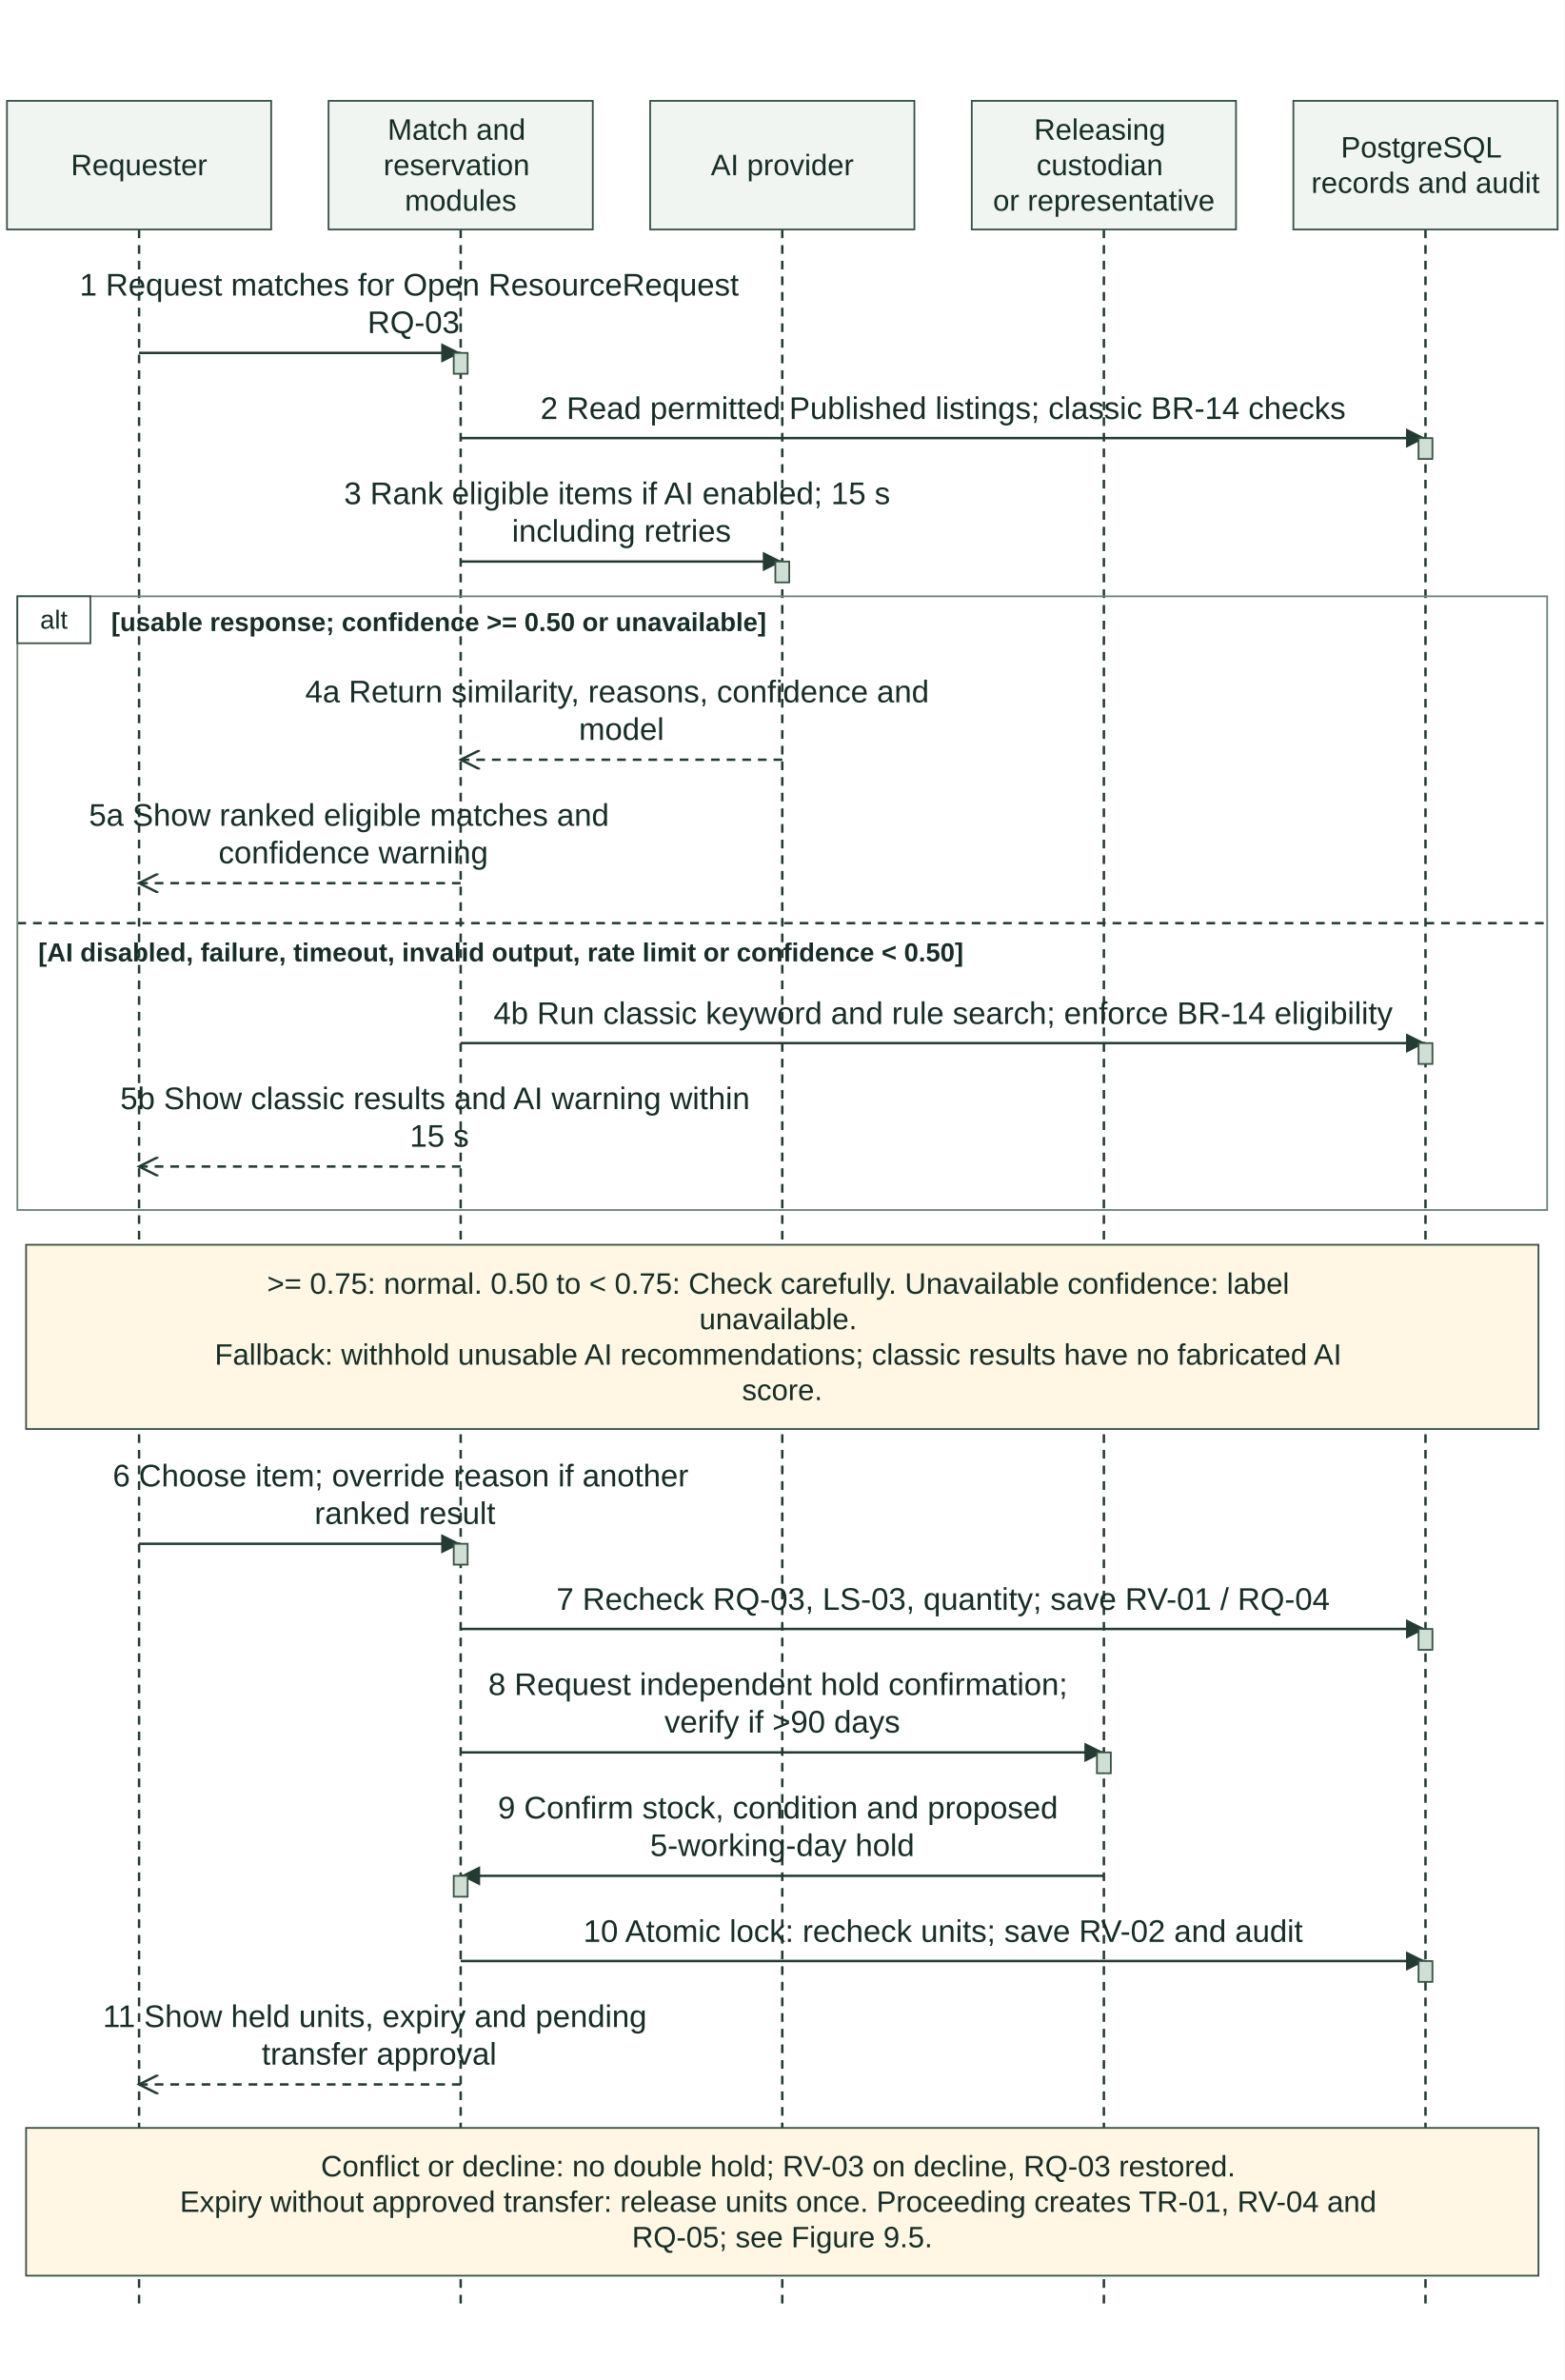
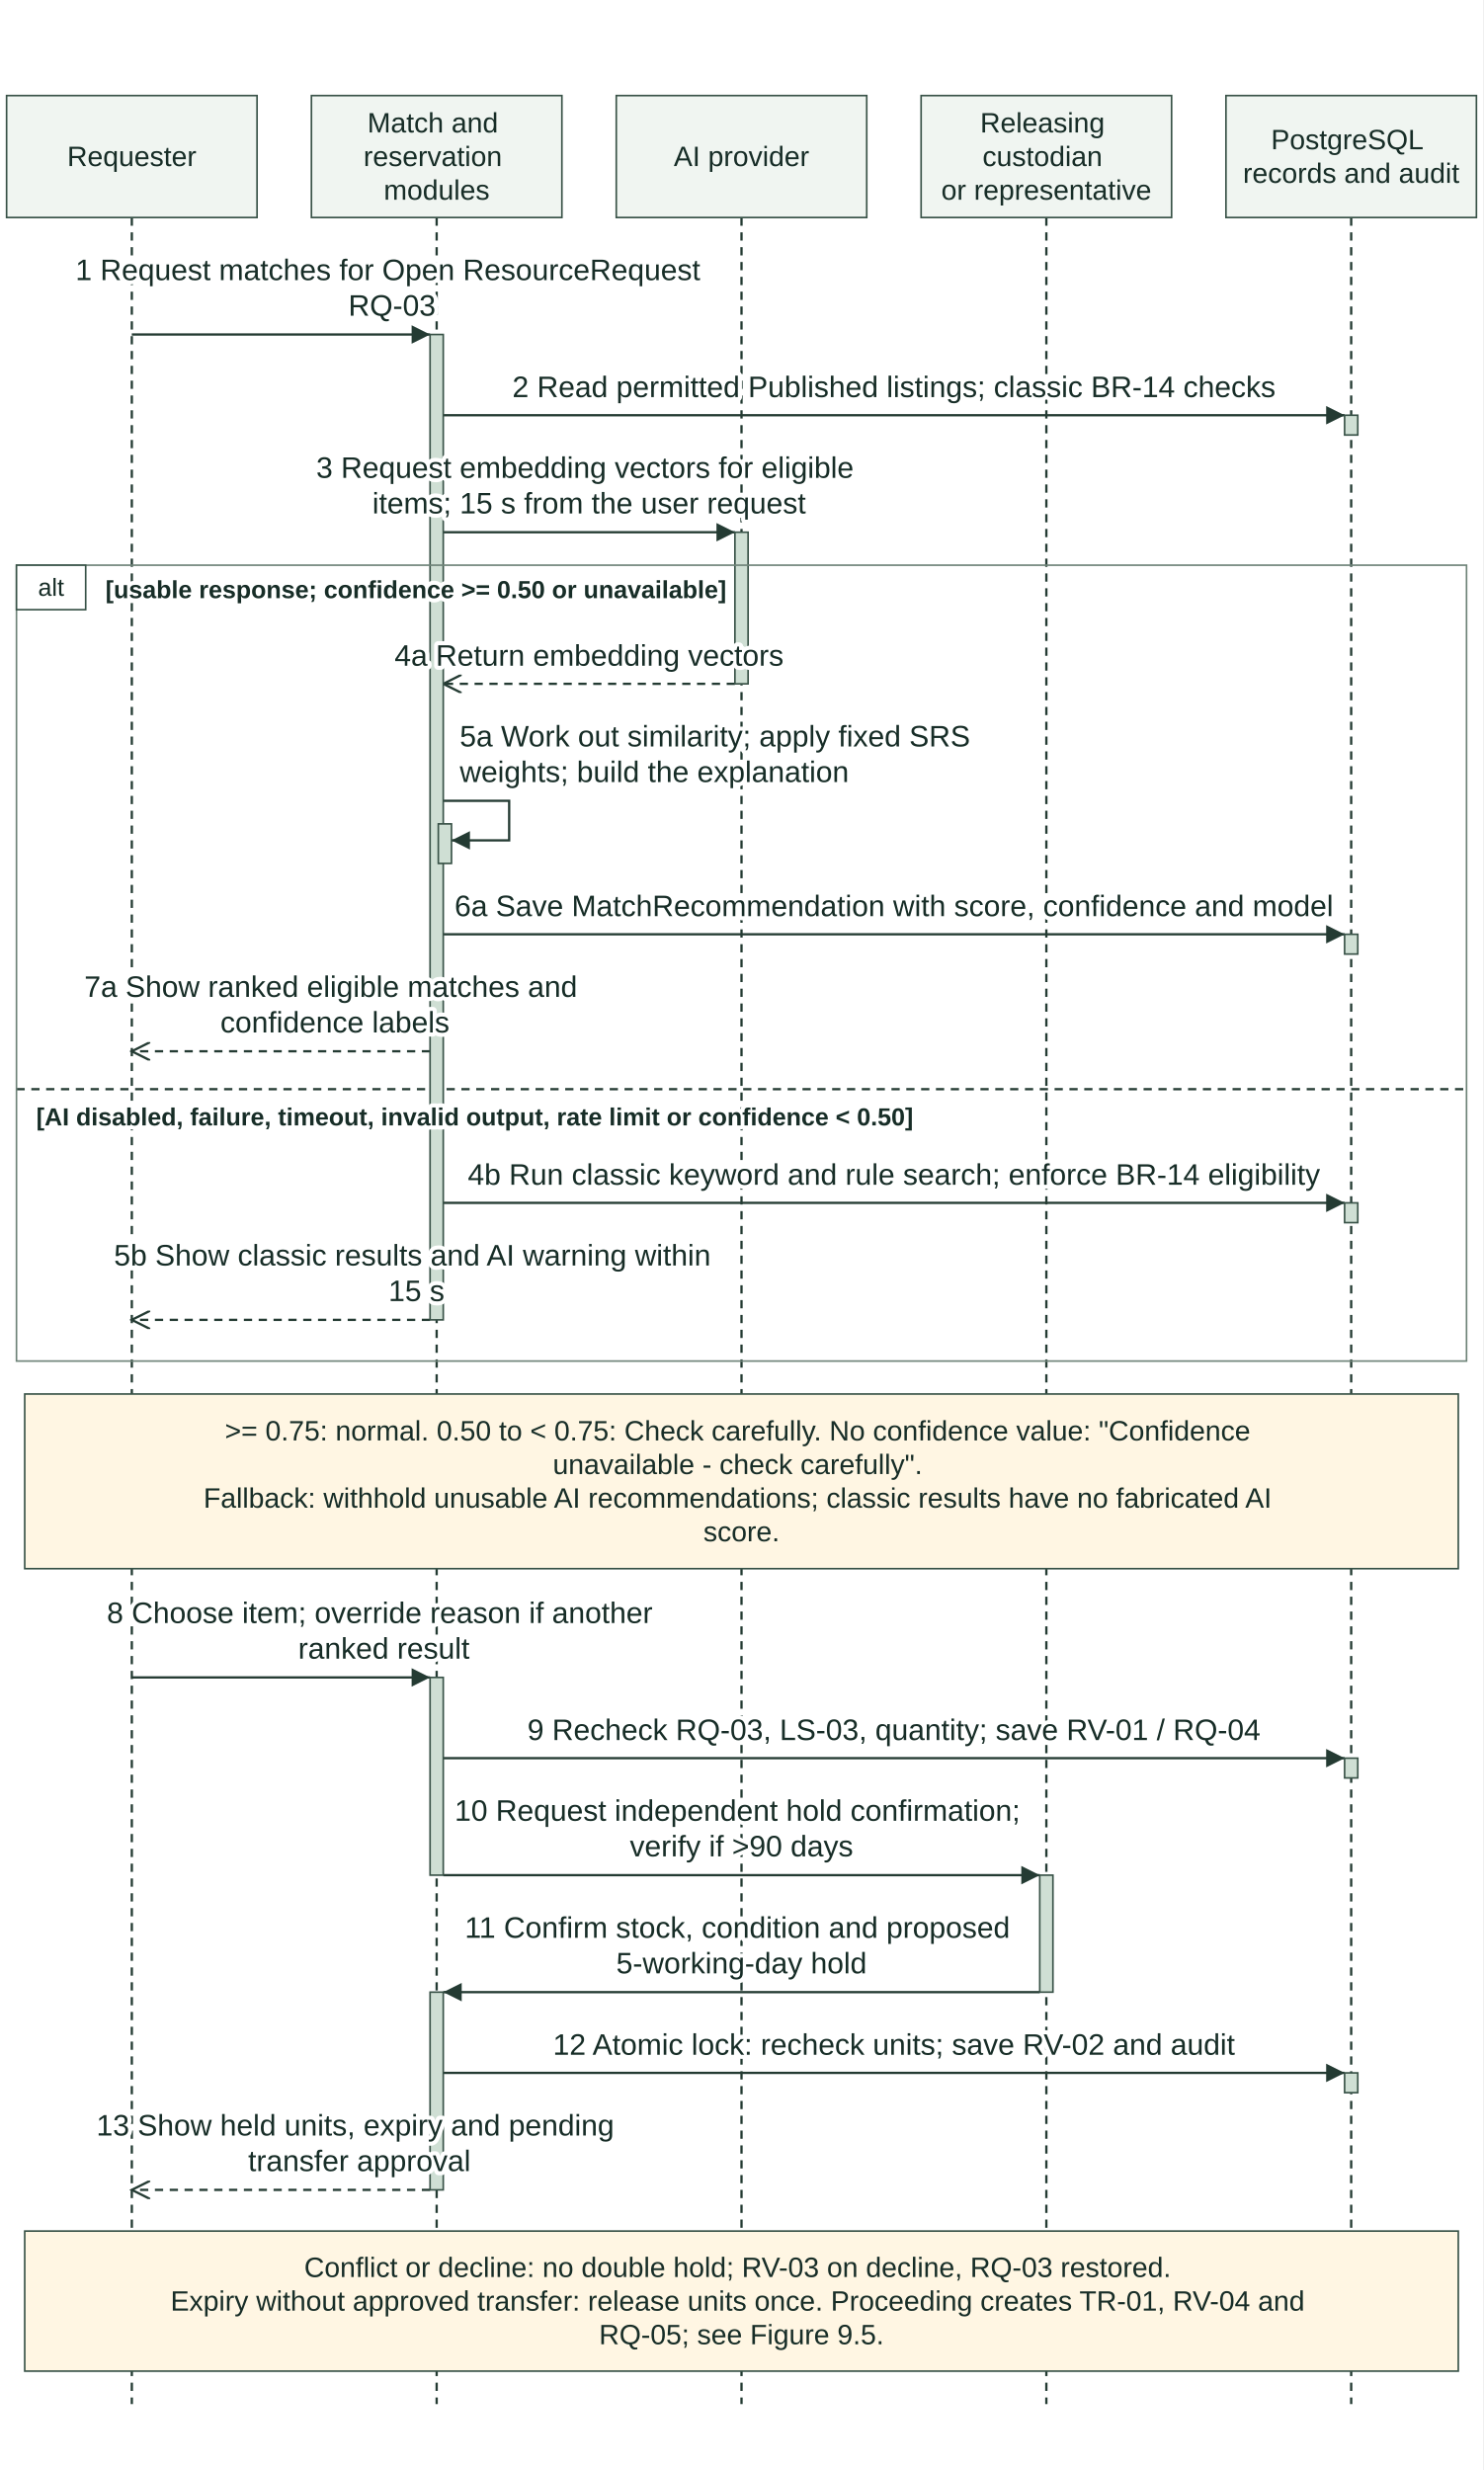
- <svg xmlns="http://www.w3.org/2000/svg" width="900" height="1369" viewBox="0 0 900 1369">
+ <svg xmlns="http://www.w3.org/2000/svg" width="900" height="1499" viewBox="0 0 900 1499">
  <defs>
    <marker id="arrow" markerWidth="9" markerHeight="8" refX="8" refY="4" orient="auto">
      <path d="M0,0 L8,4 L0,8 Z" fill="#243b33" />
    </marker>
    <marker id="open" markerWidth="9" markerHeight="8" refX="8" refY="4" orient="auto">
      <path d="M0,0 L8,4 L0,8" fill="none" stroke="#243b33" />
    </marker>
  </defs>
  <rect width="100%" height="100%" fill="white" />
-   <polyline points="80,203 265,203" fill="none" stroke="#243b33" stroke-width="1.4" marker-end="url(#arrow)" />
-   <polyline points="265,252 820,252" fill="none" stroke="#243b33" stroke-width="1.4" marker-end="url(#arrow)" />
-   <polyline points="265,323 450,323" fill="none" stroke="#243b33" stroke-width="1.4" marker-end="url(#arrow)" />
-   <polyline points="450,437 265,437" fill="none" stroke="#243b33" stroke-width="1.4" stroke-dasharray="5 4" marker-end="url(#open)" />
-   <polyline points="265,508 80,508" fill="none" stroke="#243b33" stroke-width="1.4" stroke-dasharray="5 4" marker-end="url(#open)" />
-   <polyline points="10,531 890,531" fill="none" stroke="#243b33" stroke-width="1.4" stroke-dasharray="5 4" />
-   <polyline points="265,600 820,600" fill="none" stroke="#243b33" stroke-width="1.4" marker-end="url(#arrow)" />
-   <polyline points="265,671 80,671" fill="none" stroke="#243b33" stroke-width="1.4" stroke-dasharray="5 4" marker-end="url(#open)" />
-   <polyline points="80,888 265,888" fill="none" stroke="#243b33" stroke-width="1.4" marker-end="url(#arrow)" />
-   <polyline points="265,937 820,937" fill="none" stroke="#243b33" stroke-width="1.4" marker-end="url(#arrow)" />
-   <polyline points="265,1008 635,1008" fill="none" stroke="#243b33" stroke-width="1.4" marker-end="url(#arrow)" />
-   <polyline points="635,1079 265,1079" fill="none" stroke="#243b33" stroke-width="1.4" marker-end="url(#arrow)" />
-   <polyline points="265,1128 820,1128" fill="none" stroke="#243b33" stroke-width="1.4" marker-end="url(#arrow)" />
-   <polyline points="265,1199 80,1199" fill="none" stroke="#243b33" stroke-width="1.4" stroke-dasharray="5 4" marker-end="url(#open)" />
-   <polyline points="80,132 80,1329" fill="none" stroke="#243b33" stroke-width="1.4" stroke-dasharray="5 4" />
-   <polyline points="265,132 265,1329" fill="none" stroke="#243b33" stroke-width="1.4" stroke-dasharray="5 4" />
-   <polyline points="450,132 450,1329" fill="none" stroke="#243b33" stroke-width="1.4" stroke-dasharray="5 4" />
-   <polyline points="635,132 635,1329" fill="none" stroke="#243b33" stroke-width="1.4" stroke-dasharray="5 4" />
-   <polyline points="820,132 820,1329" fill="none" stroke="#243b33" stroke-width="1.4" stroke-dasharray="5 4" />
-   <rect x="4" y="58" width="152" height="74" rx="0" fill="#f0f5f1" stroke="#385247" />
+   <polyline points="80,203 261,203" fill="none" stroke="#243b33" stroke-width="1.4" marker-end="url(#arrow)" />
+   <polyline points="269,252 816,252" fill="none" stroke="#243b33" stroke-width="1.4" marker-end="url(#arrow)" />
+   <polyline points="269,323 446,323" fill="none" stroke="#243b33" stroke-width="1.4" marker-end="url(#arrow)" />
+   <polyline points="446,415 269,415" fill="none" stroke="#243b33" stroke-width="1.4" stroke-dasharray="5 4" marker-end="url(#open)" />
+   <polyline points="269,486 309,486 309,510 274,510" fill="none" stroke="#243b33" stroke-width="1.4" marker-end="url(#arrow)" />
+   <polyline points="269,567 816,567" fill="none" stroke="#243b33" stroke-width="1.4" marker-end="url(#arrow)" />
+   <polyline points="261,638 80,638" fill="none" stroke="#243b33" stroke-width="1.4" stroke-dasharray="5 4" marker-end="url(#open)" />
+   <polyline points="269,730 816,730" fill="none" stroke="#243b33" stroke-width="1.4" marker-end="url(#arrow)" />
+   <polyline points="261,801 80,801" fill="none" stroke="#243b33" stroke-width="1.4" stroke-dasharray="5 4" marker-end="url(#open)" />
+   <polyline points="80,1018 261,1018" fill="none" stroke="#243b33" stroke-width="1.4" marker-end="url(#arrow)" />
+   <polyline points="269,1067 816,1067" fill="none" stroke="#243b33" stroke-width="1.4" marker-end="url(#arrow)" />
+   <polyline points="269,1138 631,1138" fill="none" stroke="#243b33" stroke-width="1.4" marker-end="url(#arrow)" />
+   <polyline points="631,1209 269,1209" fill="none" stroke="#243b33" stroke-width="1.4" marker-end="url(#arrow)" />
+   <polyline points="269,1258 816,1258" fill="none" stroke="#243b33" stroke-width="1.4" marker-end="url(#arrow)" />
+   <polyline points="261,1329 80,1329" fill="none" stroke="#243b33" stroke-width="1.4" stroke-dasharray="5 4" marker-end="url(#open)" />
+   <polyline points="10,661 890,661" fill="none" stroke="#243b33" stroke-width="1.4" stroke-dasharray="5 4" />
+   <polyline points="80,132 80,1459" fill="none" stroke="#243b33" stroke-width="1.4" stroke-dasharray="5 4" />
+   <polyline points="265,132 265,1459" fill="none" stroke="#243b33" stroke-width="1.4" stroke-dasharray="5 4" />
+   <polyline points="450,132 450,1459" fill="none" stroke="#243b33" stroke-width="1.4" stroke-dasharray="5 4" />
+   <polyline points="635,132 635,1459" fill="none" stroke="#243b33" stroke-width="1.4" stroke-dasharray="5 4" />
+   <polyline points="820,132 820,1459" fill="none" stroke="#243b33" stroke-width="1.4" stroke-dasharray="5 4" />
+   <rect x="816" y="252" width="8" height="12" fill="#cfdfd4" stroke="#385247" />
+   <rect x="816" y="567" width="8" height="12" fill="#cfdfd4" stroke="#385247" />
+   <rect x="261" y="203" width="8" height="598" fill="#cfdfd4" stroke="#385247" />
+   <rect x="816" y="730" width="8" height="12" fill="#cfdfd4" stroke="#385247" />
+   <rect x="261" y="1018" width="8" height="120" fill="#cfdfd4" stroke="#385247" />
+   <rect x="816" y="1067" width="8" height="12" fill="#cfdfd4" stroke="#385247" />
+   <rect x="261" y="1209" width="8" height="120" fill="#cfdfd4" stroke="#385247" />
+   <rect x="816" y="1258" width="8" height="12" fill="#cfdfd4" stroke="#385247" />
+   <rect x="446" y="323" width="8" height="92" fill="#cfdfd4" stroke="#385247" />
+   <rect x="631" y="1138" width="8" height="71" fill="#cfdfd4" stroke="#385247" />
+   <rect x="266" y="500" width="8" height="24" fill="#cfdfd4" stroke="#385247" />
+   <rect x="4.0" y="58" width="152" height="74" rx="0" fill="#f0f5f1" stroke="#385247" />
  <text x="80.0" y="100.78" text-anchor="middle" font-family="Arial,sans-serif" font-size="17" font-weight="normal" fill="#172d27">
    <tspan x="80.0" dy="0">Requester</tspan>
  </text>
-   <rect x="189" y="58" width="152" height="74" rx="0" fill="#f0f5f1" stroke="#385247" />
+   <rect x="189.0" y="58" width="152" height="74" rx="0" fill="#f0f5f1" stroke="#385247" />
  <text x="265.0" y="80.38" text-anchor="middle" font-family="Arial,sans-serif" font-size="17" font-weight="normal" fill="#172d27">
    <tspan x="265.0" dy="0">Match and</tspan>
    <tspan x="265.0" dy="20.4">reservation</tspan>
    <tspan x="265.0" dy="20.4">modules</tspan>
  </text>
-   <rect x="374" y="58" width="152" height="74" rx="0" fill="#f0f5f1" stroke="#385247" />
+   <rect x="374.0" y="58" width="152" height="74" rx="0" fill="#f0f5f1" stroke="#385247" />
  <text x="450.0" y="100.78" text-anchor="middle" font-family="Arial,sans-serif" font-size="17" font-weight="normal" fill="#172d27">
    <tspan x="450.0" dy="0">AI provider</tspan>
  </text>
-   <rect x="559" y="58" width="152" height="74" rx="0" fill="#f0f5f1" stroke="#385247" />
+   <rect x="559.0" y="58" width="152" height="74" rx="0" fill="#f0f5f1" stroke="#385247" />
  <text x="635.0" y="80.38" text-anchor="middle" font-family="Arial,sans-serif" font-size="17" font-weight="normal" fill="#172d27">
    <tspan x="635.0" dy="0">Releasing</tspan>
    <tspan x="635.0" dy="20.4">custodian</tspan>
    <tspan x="635.0" dy="20.4">or representative</tspan>
  </text>
-   <rect x="744" y="58" width="152" height="74" rx="0" fill="#f0f5f1" stroke="#385247" />
+   <rect x="744.0" y="58" width="152" height="74" rx="0" fill="#f0f5f1" stroke="#385247" />
  <text x="820.0" y="90.58" text-anchor="middle" font-family="Arial,sans-serif" font-size="17" font-weight="normal" fill="#172d27">
    <tspan x="820.0" dy="0">PostgreSQL</tspan>
    <tspan x="820.0" dy="20.4">records and audit</tspan>
  </text>
-   <text x="237.9" y="170" text-anchor="middle" font-family="Arial,sans-serif" font-size="18" font-weight="normal" fill="#172d27">
+   <text x="237.9" y="170" text-anchor="middle" font-family="Arial,sans-serif" font-size="18" font-weight="normal" fill="#172d27" stroke="white" stroke-width="5" stroke-linejoin="round" paint-order="stroke">
    <tspan x="237.9" dy="0">1 Request matches for Open ResourceRequest</tspan>
    <tspan x="237.9" dy="21.6">RQ-03</tspan>
  </text>
-   <rect x="261" y="203" width="8" height="12" rx="0" fill="#cfdfd4" stroke="#385247" />
-   <text x="265.0" y="214.44" text-anchor="middle" font-family="Arial,sans-serif" font-size="16" font-weight="normal" fill="#172d27">
-     <tspan x="265.0" dy="0" />
-   </text>
-   <text x="542.5" y="241" text-anchor="middle" font-family="Arial,sans-serif" font-size="18" font-weight="normal" fill="#172d27">
+   <text x="542.5" y="241" text-anchor="middle" font-family="Arial,sans-serif" font-size="18" font-weight="normal" fill="#172d27" stroke="white" stroke-width="5" stroke-linejoin="round" paint-order="stroke">
    <tspan x="542.5" dy="0">2 Read permitted Published listings; classic BR-14 checks</tspan>
  </text>
-   <rect x="816" y="252" width="8" height="12" rx="0" fill="#cfdfd4" stroke="#385247" />
-   <text x="820.0" y="263.44" text-anchor="middle" font-family="Arial,sans-serif" font-size="16" font-weight="normal" fill="#172d27">
-     <tspan x="820.0" dy="0" />
+   <text x="357.5" y="290" text-anchor="middle" font-family="Arial,sans-serif" font-size="18" font-weight="normal" fill="#172d27" stroke="white" stroke-width="5" stroke-linejoin="round" paint-order="stroke">
+     <tspan x="357.5" dy="0">3 Request embedding vectors for eligible</tspan>
+     <tspan x="357.5" dy="21.6">items; 15 s from the user request</tspan>
  </text>
-   <text x="357.5" y="290" text-anchor="middle" font-family="Arial,sans-serif" font-size="18" font-weight="normal" fill="#172d27">
-     <tspan x="357.5" dy="0">3 Rank eligible items if AI enabled; 15 s</tspan>
-     <tspan x="357.5" dy="21.6">including retries</tspan>
+   <text x="357.5" y="404" text-anchor="middle" font-family="Arial,sans-serif" font-size="18" font-weight="normal" fill="#172d27" stroke="white" stroke-width="5" stroke-linejoin="round" paint-order="stroke">
+     <tspan x="357.5" dy="0">4a Return embedding vectors</tspan>
  </text>
-   <rect x="446" y="323" width="8" height="12" rx="0" fill="#cfdfd4" stroke="#385247" />
-   <text x="450.0" y="334.44" text-anchor="middle" font-family="Arial,sans-serif" font-size="16" font-weight="normal" fill="#172d27">
-     <tspan x="450.0" dy="0" />
+   <text x="279" y="453" text-anchor="start" font-family="Arial,sans-serif" font-size="18" font-weight="normal" fill="#172d27" stroke="white" stroke-width="5" stroke-linejoin="round" paint-order="stroke">
+     <tspan x="279" dy="0">5a Work out similarity; apply fixed SRS</tspan>
+     <tspan x="279" dy="21.6">weights; build the explanation</tspan>
  </text>
-   <text x="357.5" y="404" text-anchor="middle" font-family="Arial,sans-serif" font-size="18" font-weight="normal" fill="#172d27">
-     <tspan x="357.5" dy="0">4a Return similarity, reasons, confidence and</tspan>
-     <tspan x="357.5" dy="21.6">model</tspan>
+   <text x="542.5" y="556" text-anchor="middle" font-family="Arial,sans-serif" font-size="18" font-weight="normal" fill="#172d27" stroke="white" stroke-width="5" stroke-linejoin="round" paint-order="stroke">
+     <tspan x="542.5" dy="0">6a Save MatchRecommendation with score, confidence and model</tspan>
  </text>
-   <text x="203.25" y="475" text-anchor="middle" font-family="Arial,sans-serif" font-size="18" font-weight="normal" fill="#172d27">
-     <tspan x="203.25" dy="0">5a Show ranked eligible matches and</tspan>
-     <tspan x="203.25" dy="21.6">confidence warning</tspan>
+   <text x="203.25" y="605" text-anchor="middle" font-family="Arial,sans-serif" font-size="18" font-weight="normal" fill="#172d27" stroke="white" stroke-width="5" stroke-linejoin="round" paint-order="stroke">
+     <tspan x="203.25" dy="0">7a Show ranked eligible matches and</tspan>
+     <tspan x="203.25" dy="21.6">confidence labels</tspan>
  </text>
-   <text x="22" y="553" text-anchor="start" font-family="Arial,sans-serif" font-size="15" font-weight="bold" fill="#172d27">
+   <text x="22" y="683" text-anchor="start" font-family="Arial,sans-serif" font-size="15" font-weight="bold" fill="#172d27" stroke="white" stroke-width="5" stroke-linejoin="round" paint-order="stroke">
    <tspan x="22" dy="0">[AI disabled, failure, timeout, invalid output, rate limit or confidence &lt; 0.50]</tspan>
  </text>
-   <text x="542.5" y="589" text-anchor="middle" font-family="Arial,sans-serif" font-size="18" font-weight="normal" fill="#172d27">
+   <text x="542.5" y="719" text-anchor="middle" font-family="Arial,sans-serif" font-size="18" font-weight="normal" fill="#172d27" stroke="white" stroke-width="5" stroke-linejoin="round" paint-order="stroke">
    <tspan x="542.5" dy="0">4b Run classic keyword and rule search; enforce BR-14 eligibility</tspan>
  </text>
-   <rect x="816" y="600" width="8" height="12" rx="0" fill="#cfdfd4" stroke="#385247" />
-   <text x="820.0" y="611.44" text-anchor="middle" font-family="Arial,sans-serif" font-size="16" font-weight="normal" fill="#172d27">
-     <tspan x="820.0" dy="0" />
-   </text>
-   <text x="252.75" y="638" text-anchor="middle" font-family="Arial,sans-serif" font-size="18" font-weight="normal" fill="#172d27">
+   <text x="252.75" y="768" text-anchor="middle" font-family="Arial,sans-serif" font-size="18" font-weight="normal" fill="#172d27" stroke="white" stroke-width="5" stroke-linejoin="round" paint-order="stroke">
    <tspan x="252.75" dy="0">5b Show classic results and AI warning within</tspan>
    <tspan x="252.75" dy="21.6">15 s</tspan>
  </text>
-   <rect x="10" y="343" width="880" height="353" fill="none" stroke="#6e8378" />
+   <rect x="10" y="343" width="880" height="483" fill="none" stroke="#6e8378" />
  <rect x="10" y="343" width="42" height="27" rx="0" fill="white" stroke="#385247" />
  <text x="31.0" y="361.6" text-anchor="middle" font-family="Arial,sans-serif" font-size="15" font-weight="normal" fill="#172d27">
    <tspan x="31.0" dy="0">alt</tspan>
  </text>
-   <text x="64" y="363" text-anchor="start" font-family="Arial,sans-serif" font-size="15" font-weight="bold" fill="#172d27">
+   <text x="64" y="363" text-anchor="start" font-family="Arial,sans-serif" font-size="15" font-weight="bold" fill="#172d27" stroke="white" stroke-width="5" stroke-linejoin="round" paint-order="stroke">
    <tspan x="64" dy="0">[usable response; confidence &gt;= 0.50 or unavailable]</tspan>
  </text>
-   <rect x="15" y="716" width="870" height="106" rx="0" fill="#fff6e3" stroke="#385247" />
-   <text x="450.0" y="744.18" text-anchor="middle" font-family="Arial,sans-serif" font-size="17" font-weight="normal" fill="#172d27">
-     <tspan x="450.0" dy="0">&gt;= 0.75: normal. 0.50 to &lt; 0.75: Check carefully. Unavailable confidence: label</tspan>
-     <tspan x="450.0" dy="20.4">unavailable.</tspan>
+   <rect x="15" y="846" width="870" height="106" rx="0" fill="#fff6e3" stroke="#385247" />
+   <text x="450.0" y="874.18" text-anchor="middle" font-family="Arial,sans-serif" font-size="17" font-weight="normal" fill="#172d27">
+     <tspan x="450.0" dy="0">&gt;= 0.75: normal. 0.50 to &lt; 0.75: Check carefully. No confidence value: "Confidence</tspan>
+     <tspan x="450.0" dy="20.4">unavailable - check carefully".</tspan>
    <tspan x="450.0" dy="20.4">Fallback: withhold unusable AI recommendations; classic results have no fabricated AI</tspan>
    <tspan x="450.0" dy="20.4">score.</tspan>
  </text>
-   <text x="232.95" y="855" text-anchor="middle" font-family="Arial,sans-serif" font-size="18" font-weight="normal" fill="#172d27">
-     <tspan x="232.95" dy="0">6 Choose item; override reason if another</tspan>
+   <text x="232.95" y="985" text-anchor="middle" font-family="Arial,sans-serif" font-size="18" font-weight="normal" fill="#172d27" stroke="white" stroke-width="5" stroke-linejoin="round" paint-order="stroke">
+     <tspan x="232.95" dy="0">8 Choose item; override reason if another</tspan>
    <tspan x="232.95" dy="21.6">ranked result</tspan>
  </text>
-   <rect x="261" y="888" width="8" height="12" rx="0" fill="#cfdfd4" stroke="#385247" />
-   <text x="265.0" y="899.44" text-anchor="middle" font-family="Arial,sans-serif" font-size="16" font-weight="normal" fill="#172d27">
-     <tspan x="265.0" dy="0" />
+   <text x="542.5" y="1056" text-anchor="middle" font-family="Arial,sans-serif" font-size="18" font-weight="normal" fill="#172d27" stroke="white" stroke-width="5" stroke-linejoin="round" paint-order="stroke">
+     <tspan x="542.5" dy="0">9 Recheck RQ-03, LS-03, quantity; save RV-01 / RQ-04</tspan>
  </text>
-   <text x="542.5" y="926" text-anchor="middle" font-family="Arial,sans-serif" font-size="18" font-weight="normal" fill="#172d27">
-     <tspan x="542.5" dy="0">7 Recheck RQ-03, LS-03, quantity; save RV-01 / RQ-04</tspan>
-   </text>
-   <rect x="816" y="937" width="8" height="12" rx="0" fill="#cfdfd4" stroke="#385247" />
-   <text x="820.0" y="948.44" text-anchor="middle" font-family="Arial,sans-serif" font-size="16" font-weight="normal" fill="#172d27">
-     <tspan x="820.0" dy="0" />
-   </text>
-   <text x="450.0" y="975" text-anchor="middle" font-family="Arial,sans-serif" font-size="18" font-weight="normal" fill="#172d27">
-     <tspan x="450.0" dy="0">8 Request independent hold confirmation;</tspan>
+   <text x="450.0" y="1105" text-anchor="middle" font-family="Arial,sans-serif" font-size="18" font-weight="normal" fill="#172d27" stroke="white" stroke-width="5" stroke-linejoin="round" paint-order="stroke">
+     <tspan x="450.0" dy="0">10 Request independent hold confirmation;</tspan>
    <tspan x="450.0" dy="21.6">verify if &gt;90 days</tspan>
  </text>
-   <rect x="631" y="1008" width="8" height="12" rx="0" fill="#cfdfd4" stroke="#385247" />
-   <text x="635.0" y="1019.44" text-anchor="middle" font-family="Arial,sans-serif" font-size="16" font-weight="normal" fill="#172d27">
-     <tspan x="635.0" dy="0" />
-   </text>
-   <text x="450.0" y="1046" text-anchor="middle" font-family="Arial,sans-serif" font-size="18" font-weight="normal" fill="#172d27">
-     <tspan x="450.0" dy="0">9 Confirm stock, condition and proposed</tspan>
+   <text x="450.0" y="1176" text-anchor="middle" font-family="Arial,sans-serif" font-size="18" font-weight="normal" fill="#172d27" stroke="white" stroke-width="5" stroke-linejoin="round" paint-order="stroke">
+     <tspan x="450.0" dy="0">11 Confirm stock, condition and proposed</tspan>
    <tspan x="450.0" dy="21.6">5-working-day hold</tspan>
  </text>
-   <rect x="261" y="1079" width="8" height="12" rx="0" fill="#cfdfd4" stroke="#385247" />
-   <text x="265.0" y="1090.44" text-anchor="middle" font-family="Arial,sans-serif" font-size="16" font-weight="normal" fill="#172d27">
-     <tspan x="265.0" dy="0" />
+   <text x="542.5" y="1247" text-anchor="middle" font-family="Arial,sans-serif" font-size="18" font-weight="normal" fill="#172d27" stroke="white" stroke-width="5" stroke-linejoin="round" paint-order="stroke">
+     <tspan x="542.5" dy="0">12 Atomic lock: recheck units; save RV-02 and audit</tspan>
  </text>
-   <text x="542.5" y="1117" text-anchor="middle" font-family="Arial,sans-serif" font-size="18" font-weight="normal" fill="#172d27">
-     <tspan x="542.5" dy="0">10 Atomic lock: recheck units; save RV-02 and audit</tspan>
-   </text>
-   <rect x="816" y="1128" width="8" height="12" rx="0" fill="#cfdfd4" stroke="#385247" />
-   <text x="820.0" y="1139.44" text-anchor="middle" font-family="Arial,sans-serif" font-size="16" font-weight="normal" fill="#172d27">
-     <tspan x="820.0" dy="0" />
-   </text>
-   <text x="218.1" y="1166" text-anchor="middle" font-family="Arial,sans-serif" font-size="18" font-weight="normal" fill="#172d27">
-     <tspan x="218.1" dy="0">11 Show held units, expiry and pending</tspan>
+   <text x="218.1" y="1296" text-anchor="middle" font-family="Arial,sans-serif" font-size="18" font-weight="normal" fill="#172d27" stroke="white" stroke-width="5" stroke-linejoin="round" paint-order="stroke">
+     <tspan x="218.1" dy="0">13 Show held units, expiry and pending</tspan>
    <tspan x="218.1" dy="21.6">transfer approval</tspan>
  </text>
-   <rect x="15" y="1224" width="870" height="85" rx="0" fill="#fff6e3" stroke="#385247" />
-   <text x="450.0" y="1251.88" text-anchor="middle" font-family="Arial,sans-serif" font-size="17" font-weight="normal" fill="#172d27">
+   <rect x="15" y="1354" width="870" height="85" rx="0" fill="#fff6e3" stroke="#385247" />
+   <text x="450.0" y="1381.88" text-anchor="middle" font-family="Arial,sans-serif" font-size="17" font-weight="normal" fill="#172d27">
    <tspan x="450.0" dy="0">Conflict or decline: no double hold; RV-03 on decline, RQ-03 restored.</tspan>
    <tspan x="450.0" dy="20.4">Expiry without approved transfer: release units once. Proceeding creates TR-01, RV-04 and</tspan>
    <tspan x="450.0" dy="20.4">RQ-05; see Figure 9.5.</tspan>
  </text>
</svg>
